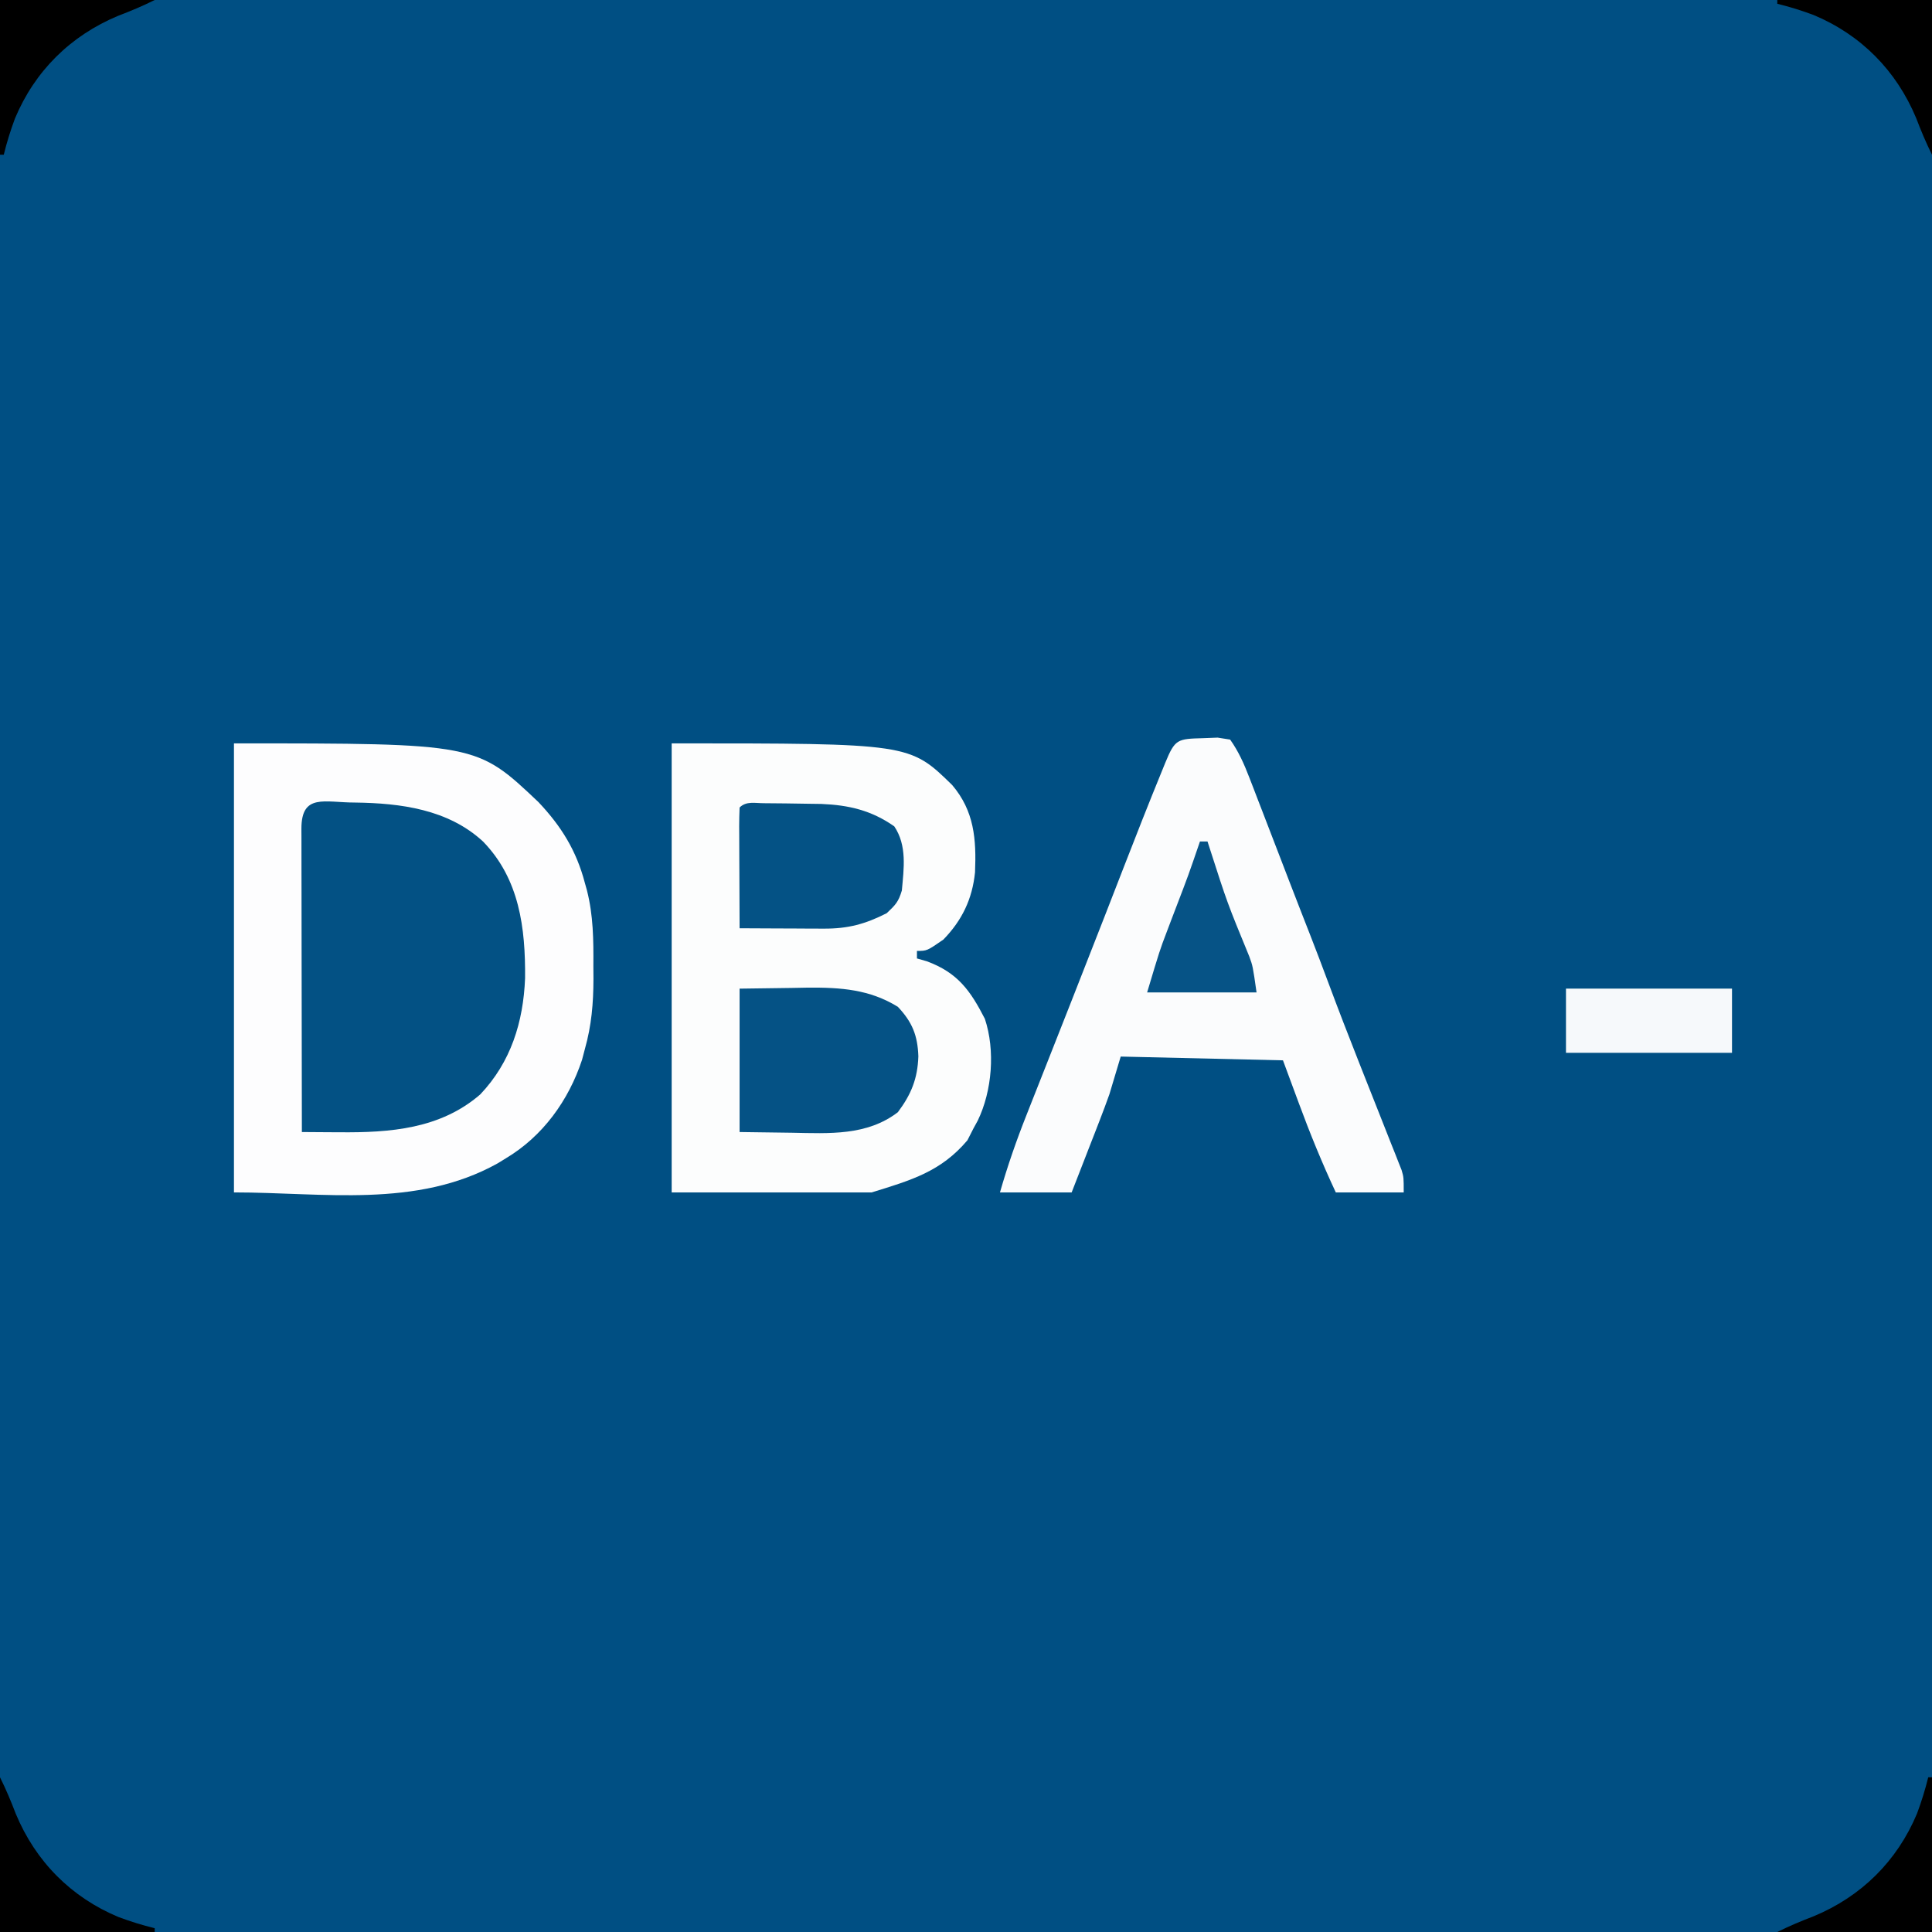
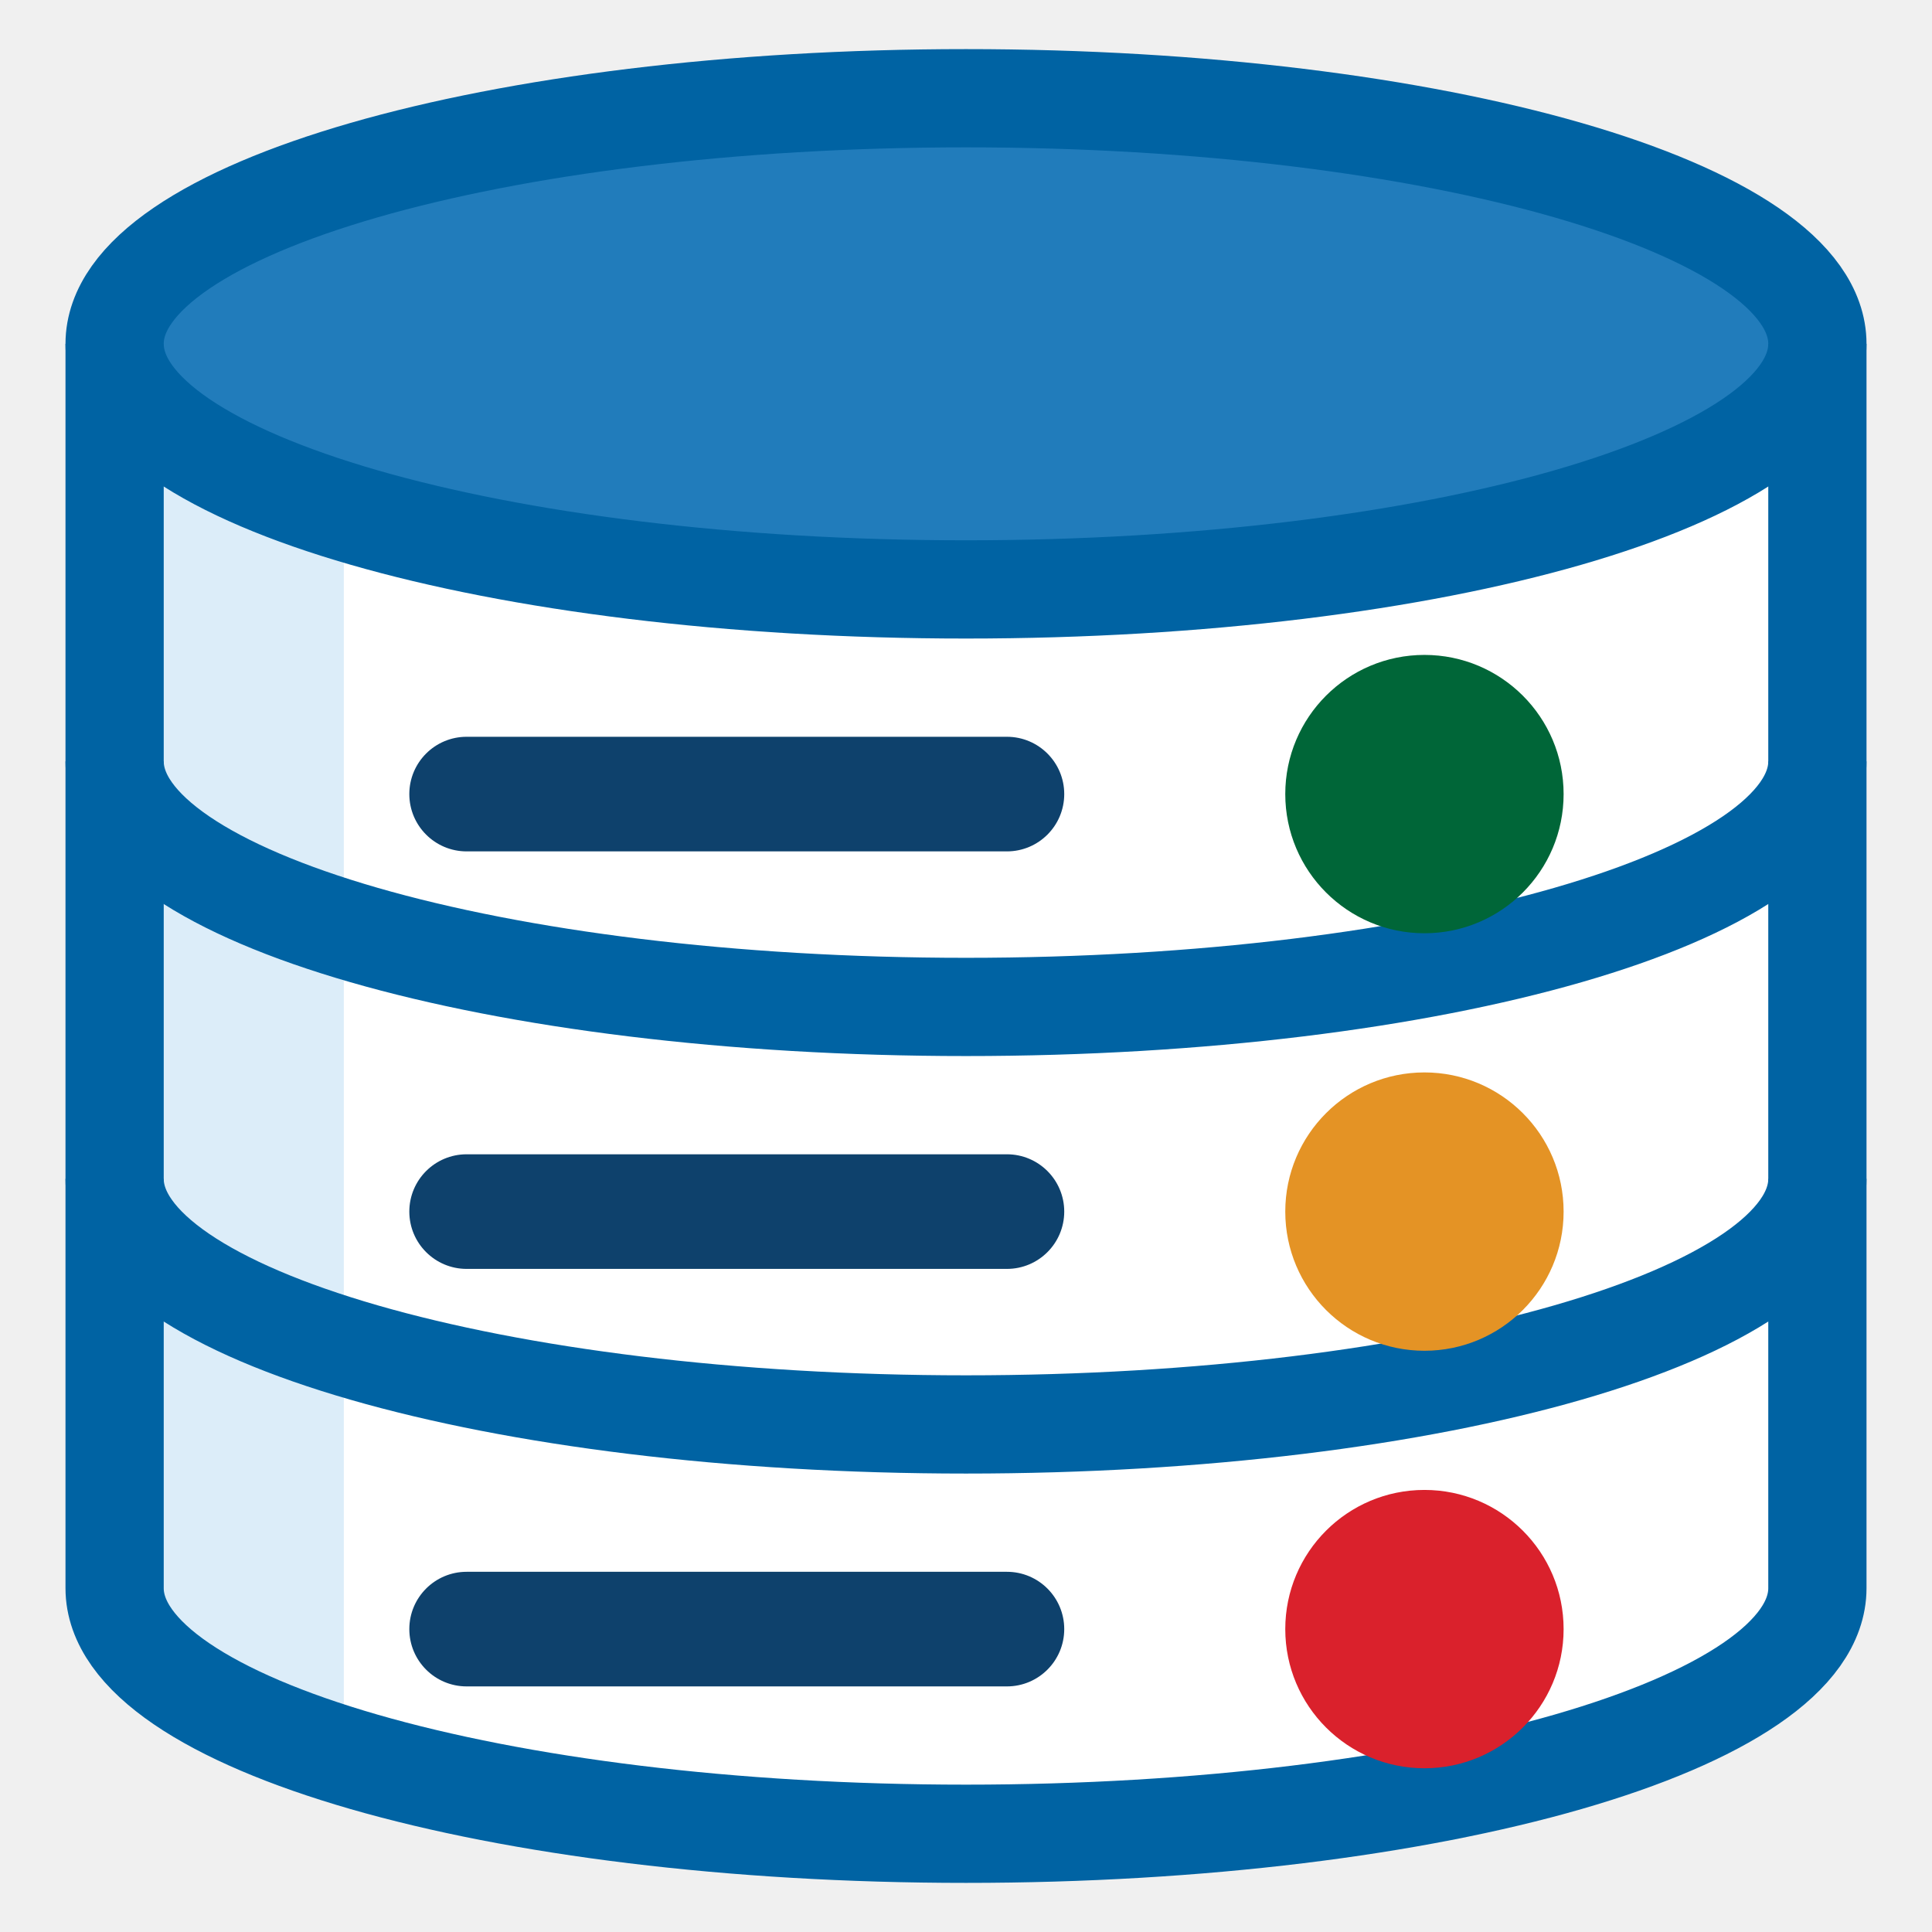
- <svg xmlns="http://www.w3.org/2000/svg" width="512" height="512" version="1.1">
-   <path fill="#004F83" d="M0 0 C168.96 0 337.92 0 512 0 C512 168.96 512 337.92 512 512 C343.04 512 174.08 512 0 512 C0 343.04 0 174.08 0 0 Z" transform="translate(0,0)" />
-   <path fill="#FDFDFE" d="M0 0 C64.278 0 64.278 0 80.672 15.543 C86.77 21.979 90.754 28.445 93 37 C93.18 37.642 93.359 38.284 93.545 38.945 C95.246 45.63 95.297 52.131 95.25 59 C95.262 60.686 95.262 60.686 95.273 62.406 C95.258 68.883 94.763 74.765 93 81 C92.751 81.945 92.502 82.89 92.246 83.863 C88.684 94.653 81.83 104.146 72 110 C71.287 110.437 70.574 110.874 69.84 111.324 C48.323 123.286 23.688 119 0 119 C0 79.73 0 40.46 0 0 Z" transform="translate(62,197)" />
-   <path fill="#FCFDFD" d="M0 0 C63.038 0 63.038 0 74.34 11.047 C80.196 17.937 80.759 25.411 80.391 34.176 C79.667 41.26 76.977 46.872 72 52 C67.655 55 67.655 55 65 55 C65 55.66 65 56.32 65 57 C65.866 57.248 66.733 57.495 67.625 57.75 C75.782 60.771 79.144 65.476 83 73 C85.786 81.358 84.924 92.102 81.117 99.965 C80.749 100.636 80.38 101.308 80 102 C79.464 103.052 78.927 104.104 78.375 105.188 C71.377 113.474 63.523 115.762 53 119 C35.51 119 18.02 119 0 119 C0 79.73 0 40.46 0 0 Z" transform="translate(178,197)" />
-   <path fill="#FBFCFD" d="M0 0 C1.883 -0.073 1.883 -0.073 3.805 -0.148 C4.9 0.024 5.996 0.197 7.125 0.375 C9.366 3.525 10.825 6.843 12.211 10.438 C12.582 11.392 12.952 12.347 13.334 13.331 C13.719 14.336 14.104 15.34 14.5 16.375 C15.102 17.931 15.102 17.931 15.716 19.518 C16.857 22.469 17.992 25.422 19.125 28.375 C19.609 29.632 20.093 30.888 20.578 32.145 C21.35 34.148 22.119 36.152 22.887 38.156 C23.841 40.638 24.803 43.117 25.77 45.594 C26.214 46.733 26.214 46.733 26.667 47.895 C27.232 49.341 27.797 50.787 28.364 52.232 C29.974 56.357 31.545 60.494 33.088 64.644 C35.721 71.715 38.436 78.749 41.211 85.766 C41.561 86.653 41.911 87.54 42.272 88.454 C43.717 92.116 45.163 95.778 46.619 99.435 C47.697 102.147 48.767 104.862 49.836 107.578 C50.167 108.404 50.498 109.23 50.839 110.081 C51.14 110.85 51.441 111.619 51.751 112.411 C52.018 113.082 52.284 113.754 52.558 114.445 C53.125 116.375 53.125 116.375 53.125 120.375 C47.185 120.375 41.245 120.375 35.125 120.375 C31.488 112.591 28.28 104.748 25.312 96.688 C23.931 92.954 22.549 89.221 21.125 85.375 C6.935 85.045 -7.255 84.715 -21.875 84.375 C-22.865 87.675 -23.855 90.975 -24.875 94.375 C-25.673 96.607 -26.496 98.83 -27.355 101.039 C-27.797 102.18 -28.238 103.321 -28.693 104.496 C-29.145 105.652 -29.597 106.809 -30.062 108 C-30.758 109.792 -30.758 109.792 -31.467 111.621 C-32.599 114.54 -33.737 117.458 -34.875 120.375 C-41.145 120.375 -47.415 120.375 -53.875 120.375 C-51.848 113.312 -49.483 106.51 -46.77 99.684 C-46.373 98.676 -45.976 97.669 -45.568 96.631 C-44.278 93.357 -42.983 90.085 -41.688 86.812 C-40.333 83.379 -38.98 79.945 -37.627 76.511 C-36.713 74.189 -35.797 71.868 -34.881 69.547 C-31.985 62.203 -29.105 54.853 -26.242 47.496 C-25.884 46.574 -25.525 45.653 -25.155 44.703 C-23.802 41.226 -22.45 37.748 -21.1 34.27 C-17.793 25.75 -14.449 17.248 -10.988 8.789 C-10.69 8.057 -10.393 7.325 -10.086 6.571 C-7.471 0.225 -6.913 0.184 0 0 Z" transform="translate(318.875,195.625)" />
-   <path fill="#035184" d="M0 0 C12.087 0.158 24.676 1.781 33.925 10.317 C43.598 20.252 45.194 33.286 45.077 46.563 C44.605 58.203 41.316 68.776 33.206 77.34 C22.619 86.513 9.283 87.499 -4.075 87.379 C-5.04 87.375 -6.006 87.37 -7.001 87.366 C-9.359 87.354 -11.717 87.338 -14.075 87.317 C-14.098 76.121 -14.116 64.925 -14.127 53.73 C-14.132 48.532 -14.139 43.334 -14.15 38.135 C-14.161 33.123 -14.167 28.111 -14.17 23.099 C-14.172 21.183 -14.175 19.266 -14.181 17.349 C-14.188 14.675 -14.189 12 -14.188 9.325 C-14.192 8.524 -14.196 7.724 -14.199 6.899 C-14.181 -2.529 -7.996 0.012 0 0 Z" transform="translate(94.07495,212.6831)" />
-   <path fill="#055285" d="M0 0 C4.579 -0.062 9.158 -0.124 13.875 -0.188 C16.009 -0.228 16.009 -0.228 18.187 -0.27 C26.828 -0.326 34.46 0.199 41.938 4.812 C45.768 8.875 47.182 12.405 47.375 17.938 C47.171 23.85 45.495 28.007 41.938 32.75 C33.744 39.026 23.742 38.377 13.875 38.188 C9.296 38.126 4.718 38.064 0 38 C0 25.46 0 12.92 0 0 Z" transform="translate(196,262)" />
-   <path fill="#045285" d="M0 0 C3.843 0.025 7.685 0.068 11.528 0.14 C12.738 0.157 13.948 0.173 15.196 0.191 C22.492 0.496 28.471 1.889 34.528 6.14 C37.923 11.234 37.067 17.195 36.528 23.14 C35.614 26.149 34.907 26.883 32.528 29.14 C26.824 32.042 22.244 33.265 15.891 33.238 C14.592 33.234 13.293 33.231 11.955 33.228 C10.584 33.219 9.212 33.211 7.84 33.202 C6.457 33.197 5.073 33.193 3.69 33.189 C0.302 33.177 -3.085 33.16 -6.472 33.14 C-6.497 28.601 -6.515 24.062 -6.527 19.523 C-6.532 17.978 -6.539 16.432 -6.548 14.887 C-6.56 12.671 -6.566 10.454 -6.57 8.238 C-6.575 7.543 -6.58 6.848 -6.586 6.132 C-6.586 4.468 -6.534 2.803 -6.472 1.14 C-4.701 -0.631 -2.357 0.008 0 0 Z" transform="translate(202.4724,212.8601)" />
-   <path fill="#F6F9FB" d="M0 0 C14.52 0 29.04 0 44 0 C44 5.61 44 11.22 44 17 C29.48 17 14.96 17 0 17 C0 11.39 0 5.78 0 0 Z" transform="translate(415,262)" />
-   <path fill="#065386" d="M0 0 C0.66 0 1.32 0 2 0 C2.279 0.86 2.279 0.86 2.563 1.737 C7.245 16.297 7.245 16.297 13.055 30.43 C14 33 14 33 15 40 C5.43 40 -4.14 40 -14 40 C-10.627 28.757 -10.627 28.757 -8.809 23.984 C-8.421 22.961 -8.034 21.937 -7.635 20.883 C-7.24 19.849 -6.845 18.815 -6.438 17.75 C-3.057 8.933 -3.057 8.933 0 0 Z" transform="translate(318,223)" />
-   <path fill="#000" d="M0 0 C0.33 0 0.66 0 1 0 C1 13.53 1 27.06 1 41 C-12.53 41 -26.06 41 -40 41 C-36.778 39.389 -33.665 38.096 -30.312 36.812 C-17.712 31.561 -8.229 22.199 -2.965 9.598 C-1.785 6.422 -0.804 3.29 0 0 Z" transform="translate(511,471)" />
-   <path fill="#000" d="M0 0 C1.611 3.222 2.904 6.335 4.188 9.688 C9.439 22.288 18.801 31.771 31.402 37.035 C34.578 38.215 37.71 39.196 41 40 C41 40.33 41 40.66 41 41 C27.47 41 13.94 41 0 41 C0 27.47 0 13.94 0 0 Z" transform="translate(0,471)" />
-   <path fill="#000" d="M0 0 C13.53 0 27.06 0 41 0 C41 13.53 41 27.06 41 41 C39.389 37.778 38.096 34.665 36.812 31.312 C31.561 18.712 22.199 9.229 9.598 3.965 C6.422 2.785 3.29 1.804 0 1 C0 0.67 0 0.34 0 0 Z" transform="translate(471,0)" />
-   <path fill="#000" d="M0 0 C13.53 0 27.06 0 41 0 C37.778 1.611 34.665 2.904 31.312 4.188 C18.712 9.439 9.229 18.801 3.965 31.402 C2.785 34.578 1.804 37.71 1 41 C0.67 41 0.34 41 0 41 C0 27.47 0 13.94 0 0 Z" transform="translate(0,0)" />
+ <svg xmlns="http://www.w3.org/2000/svg" width="256" height="256" viewBox="10 10 236 236">
+   <path fill="#fff" d="M24 52 V204 A104 30 0 0 0 232 204 V52 Z" />
+   <path fill="#dcedf9" d="M24 52 V204 A104 30 0 0 0 52 225 V73 A104 30 0 0 1 24 52 Z" />
+   <ellipse cx="128" cy="52" fill="#217cbb" rx="104" ry="30" />
+   <g fill="none" stroke="#0063a3" stroke-width="12">
+     <path d="M24 103 A104 30 0 0 0 232 103" />
+     <path d="M24 154 A104 30 0 0 0 232 154" />
+   </g>
+   <path fill="none" stroke="#0063a3" stroke-linejoin="round" stroke-width="12" d="M24 52 V204 A104 30 0 0 0 232 204 V52 A104 30 0 0 0 24 52 Z" />
+   <path fill="none" stroke="#0063a3" stroke-width="12" d="M24 52 A104 30 0 0 0 232 52" />
+   <g fill="#0e416c">
+     <rect width="80" height="14" x="60" y="100" rx="7" />
+     <rect width="80" height="14" x="60" y="151" rx="7" />
+     <rect width="80" height="14" x="60" y="202" rx="7" />
+   </g>
+   <circle cx="184" cy="107" r="17" fill="#006638" />
+   <circle cx="184" cy="158" r="17" fill="#e49325" />
+   <circle cx="184" cy="209" r="17" fill="#da212c" />
</svg>
